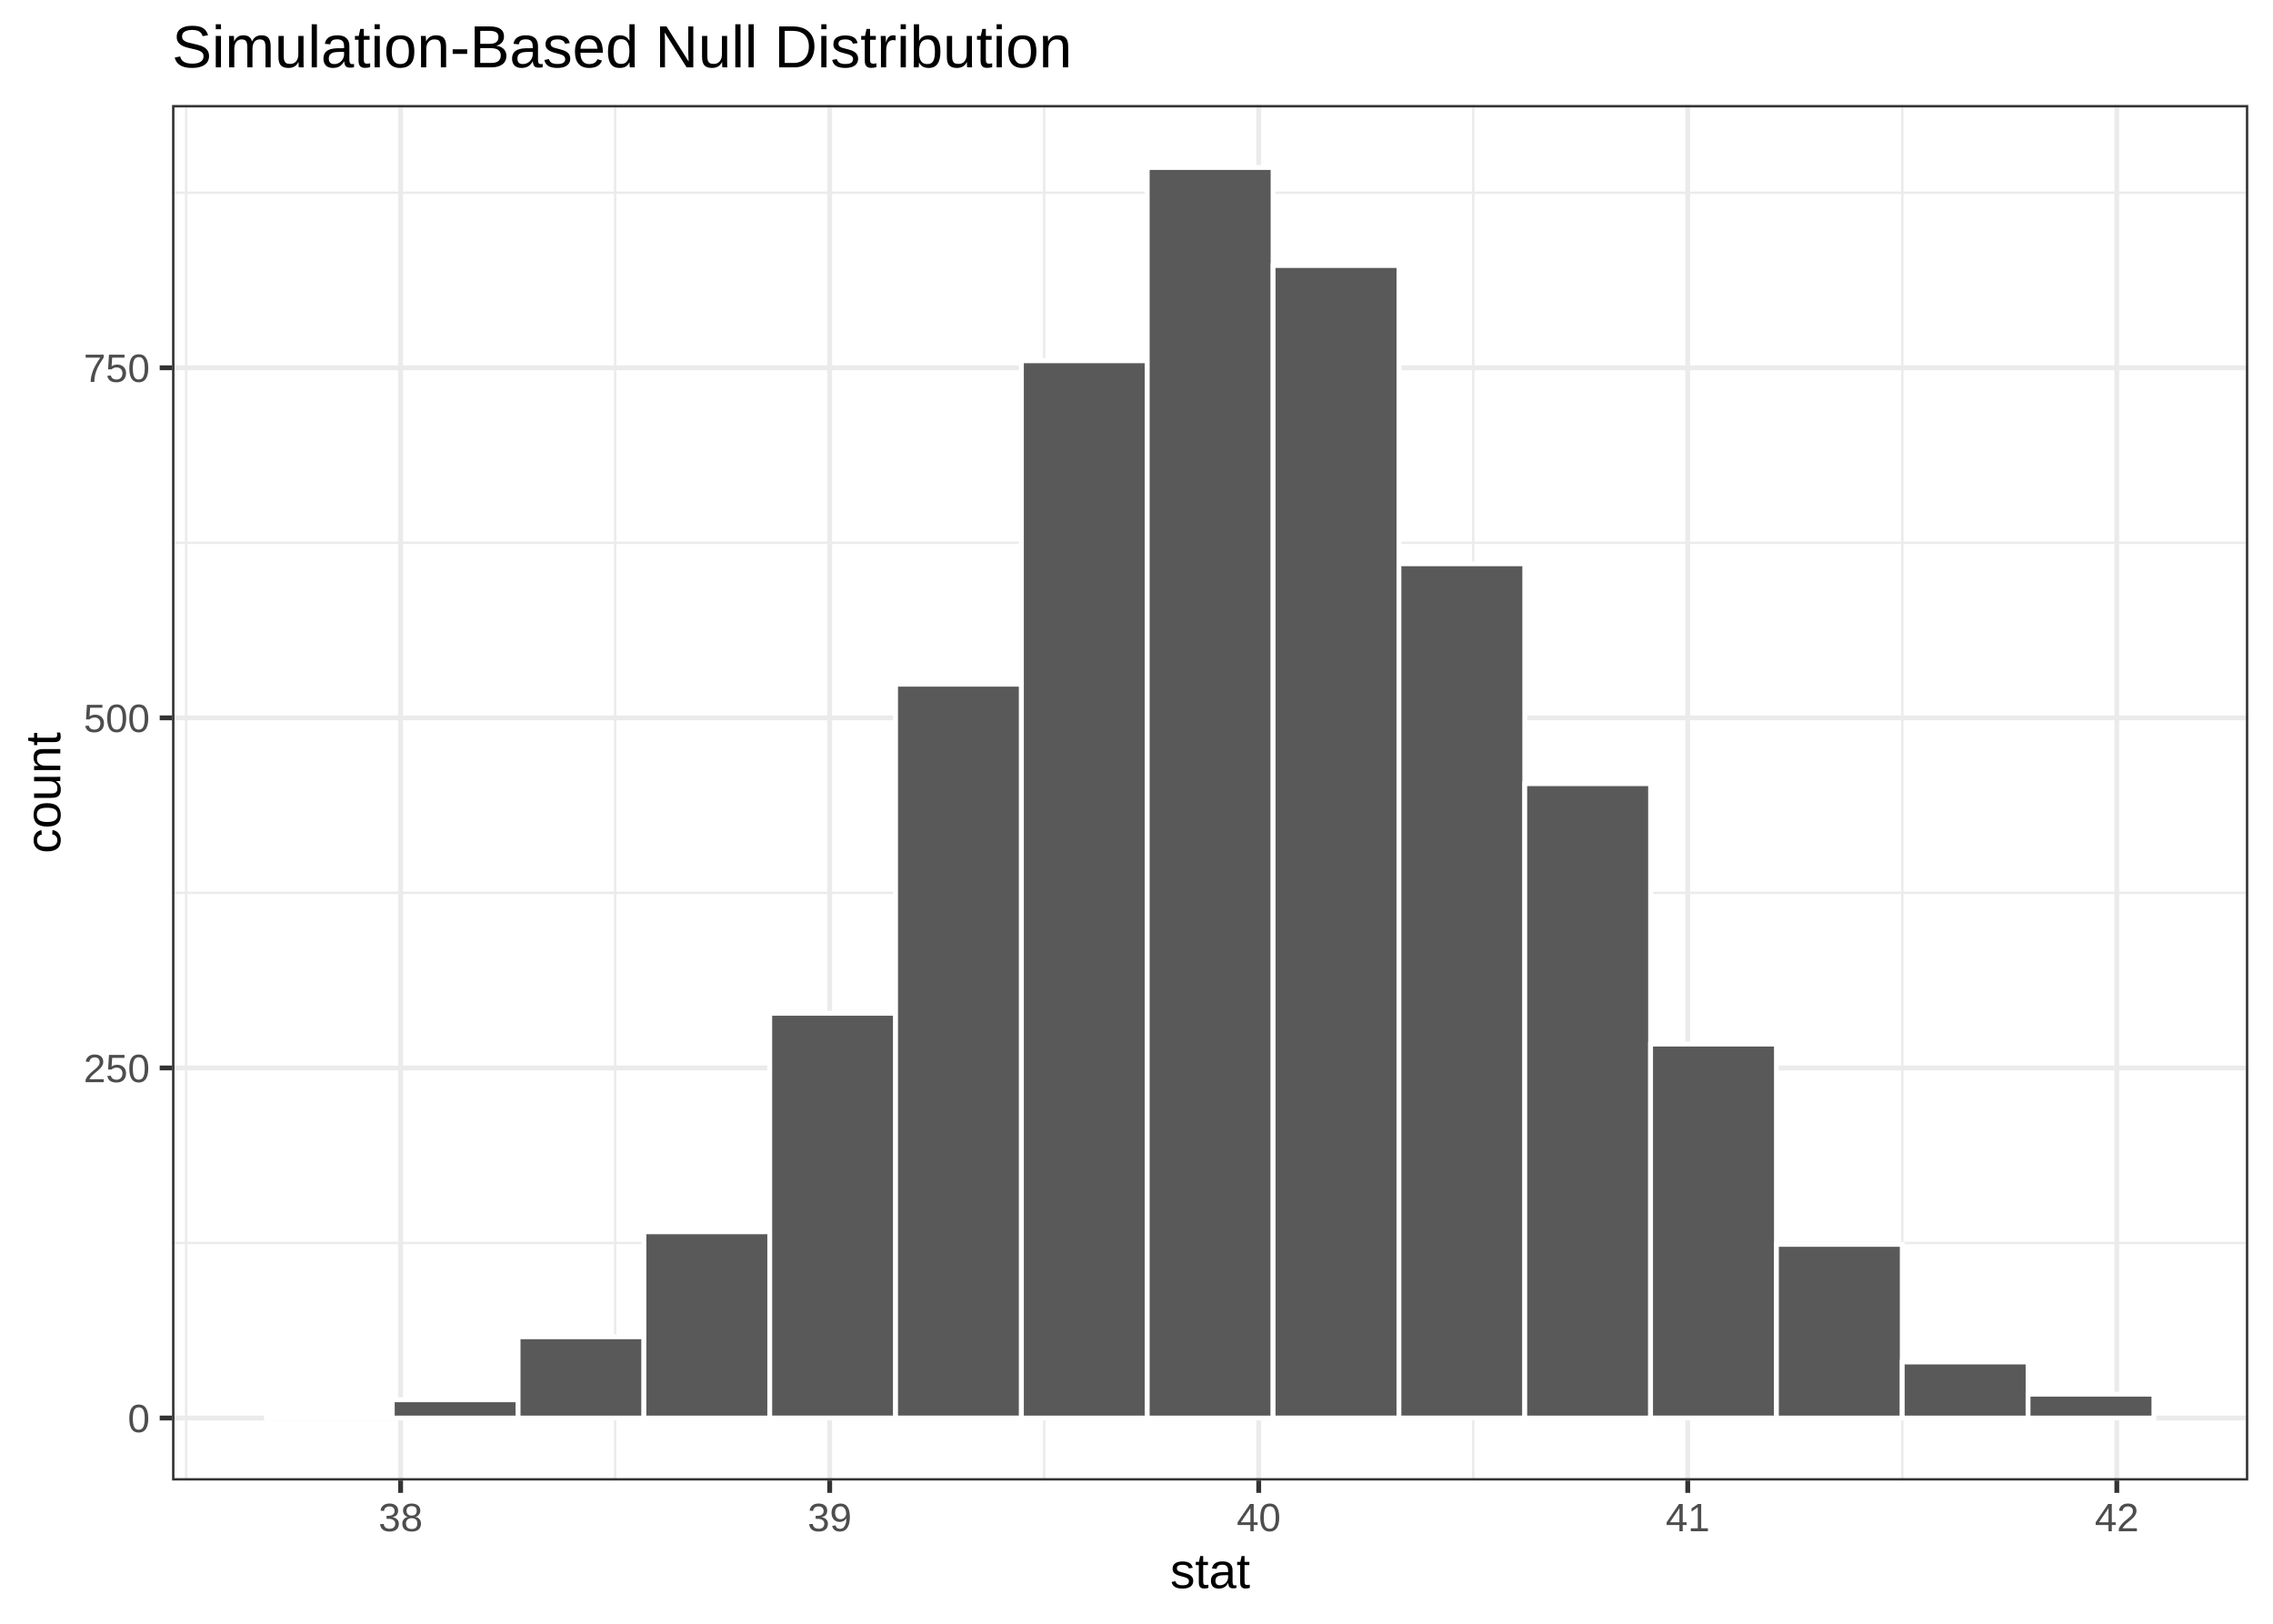
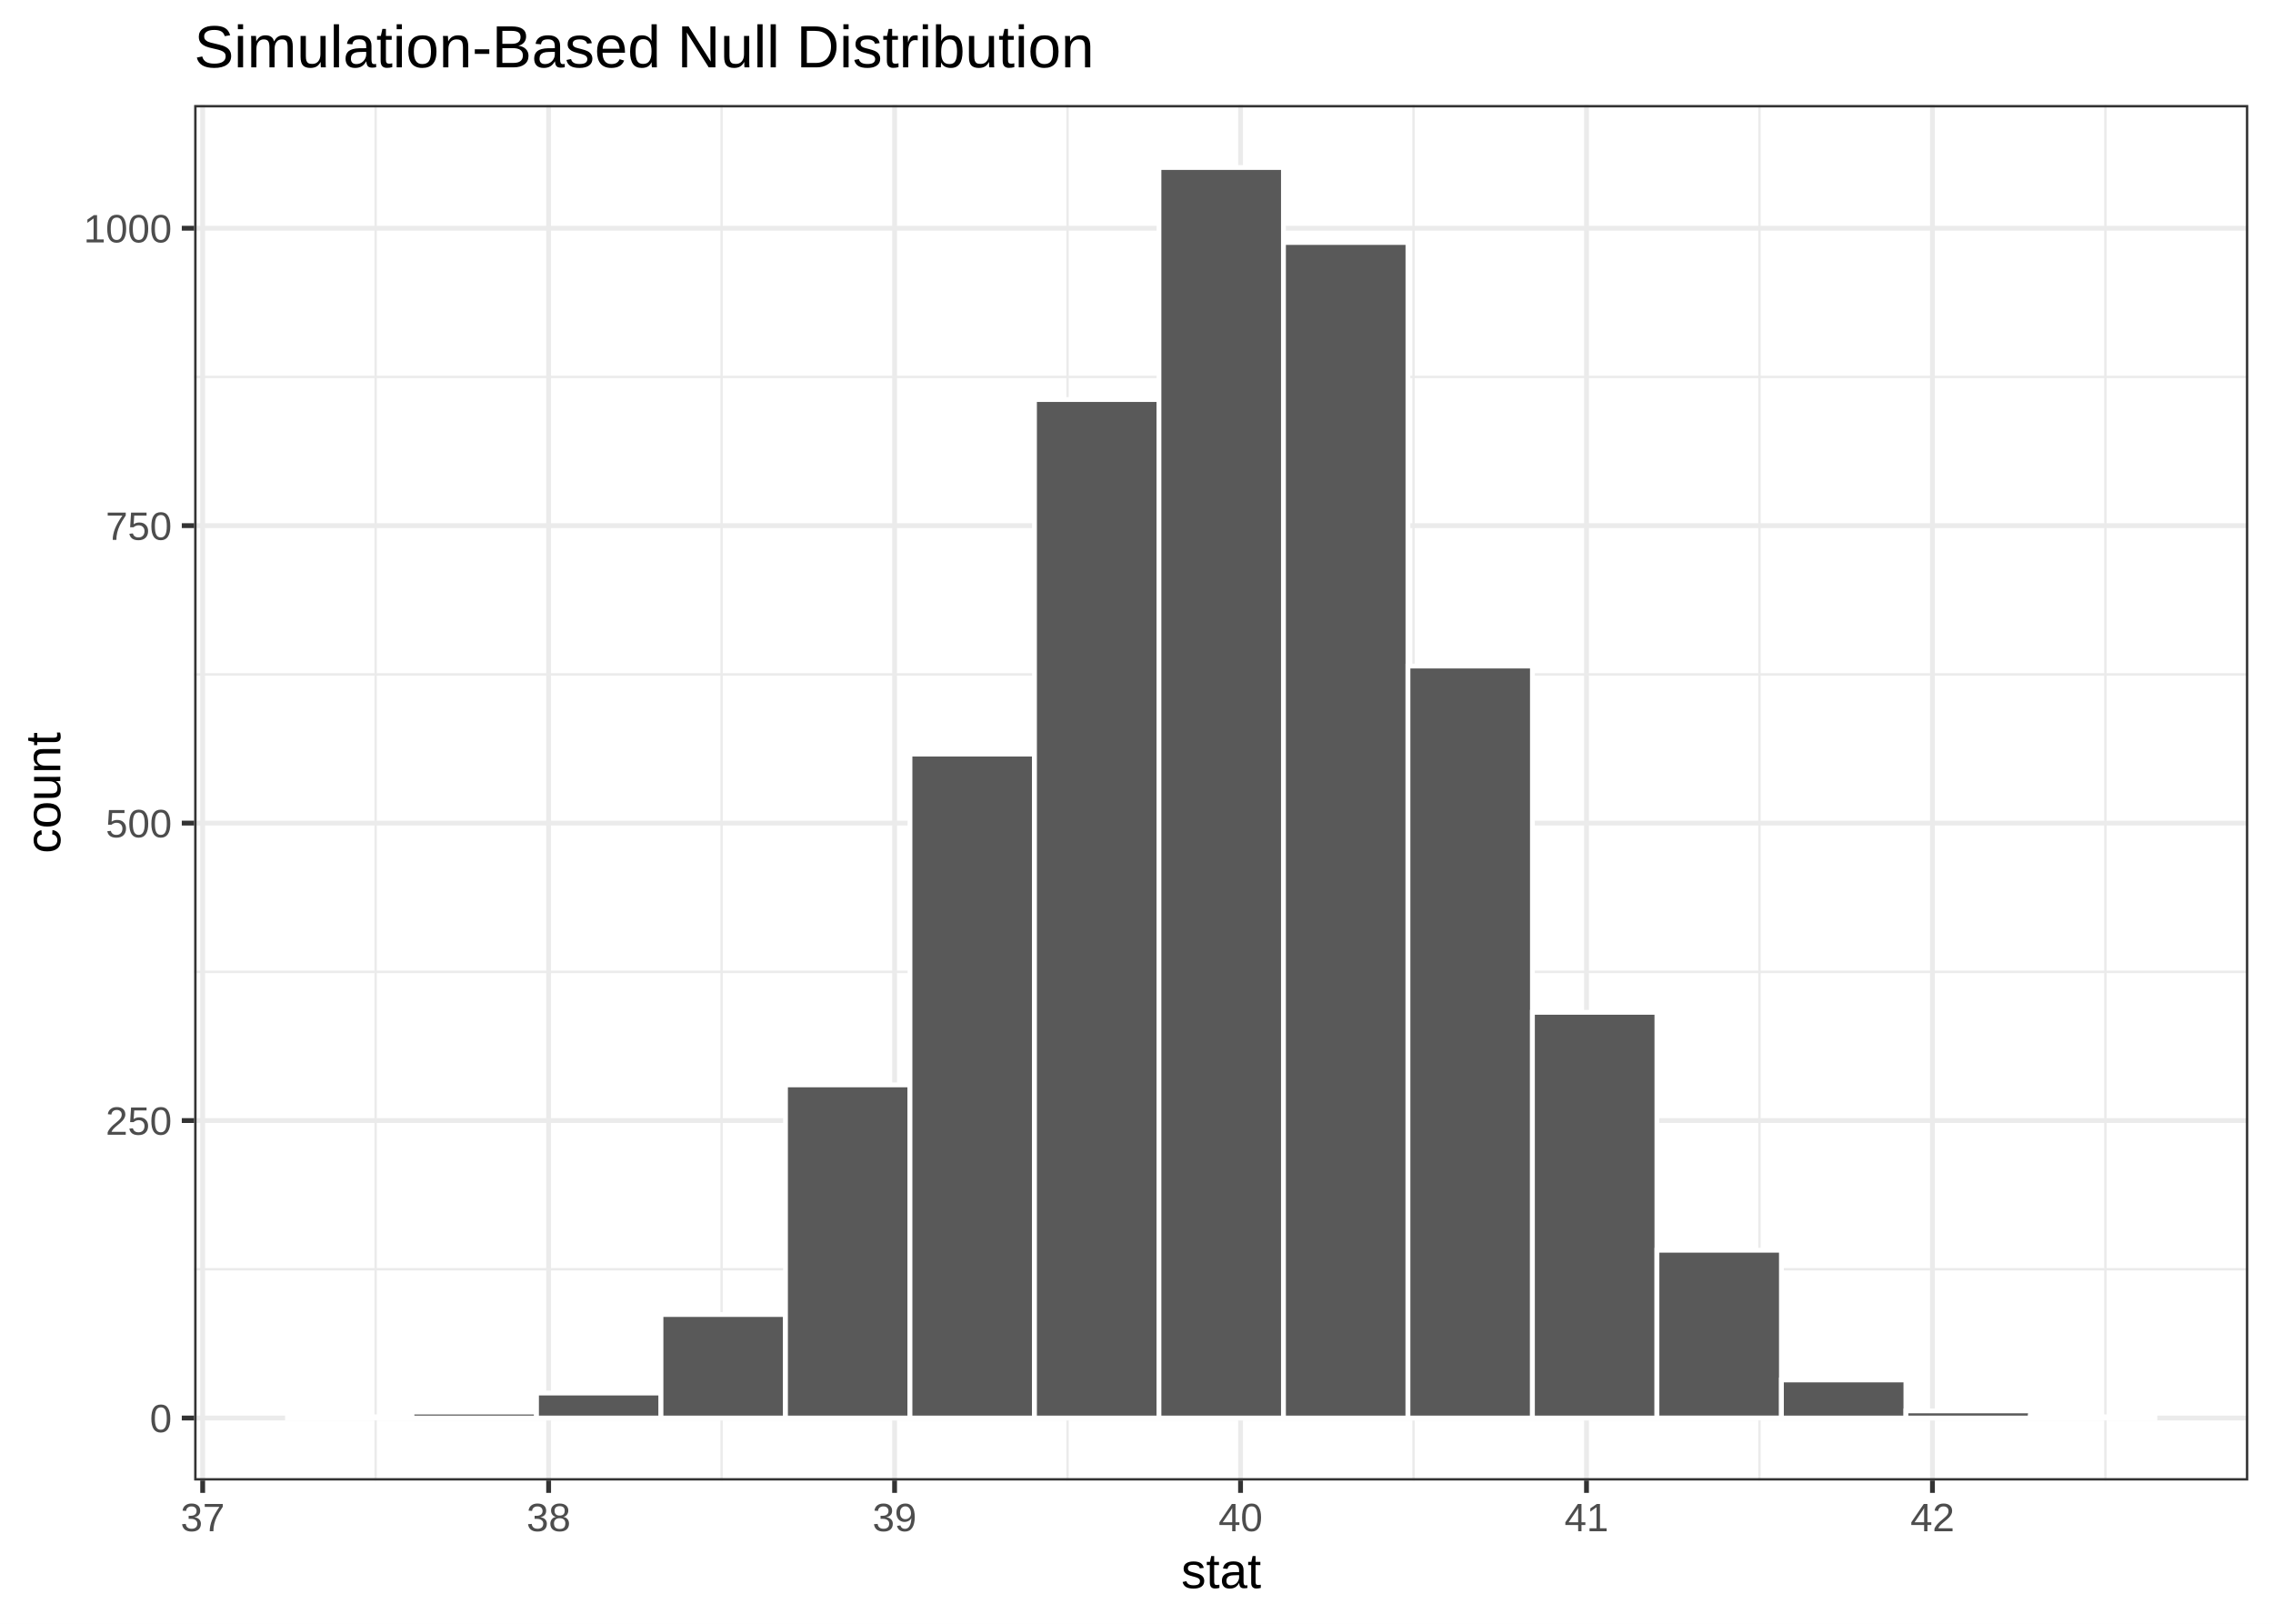
<svg xmlns="http://www.w3.org/2000/svg" class="svglite" width="504.00pt" height="360.00pt" viewBox="0 0 504.00 360.00">
  <defs>
    <style type="text/css">
    .svglite line, .svglite polyline, .svglite polygon, .svglite path, .svglite rect, .svglite circle {
      fill: none;
      stroke: #000000;
      stroke-linecap: round;
      stroke-linejoin: round;
      stroke-miterlimit: 10.00;
    }
    .svglite text {
      white-space: pre;
    }
  </style>
  </defs>
  <rect width="100%" height="100%" style="stroke: none; fill: none;" />
  <defs>
    <clipPath id="cpMC4wMHw1MDQuMDB8MC4wMHwzNjAuMDA=">
      <rect x="0.00" y="0.00" width="504.00" height="360.00" />
    </clipPath>
  </defs>
  <g clip-path="url(#cpMC4wMHw1MDQuMDB8MC4wMHwzNjAuMDA=)">
    <rect x="0.00" y="0.00" width="504.00" height="360.00" style="stroke-width: 1.07; stroke: #FFFFFF; fill: #FFFFFF;" />
  </g>
  <defs>
-     <clipPath id="cpMzguMTV8NDk4LjUyfDIzLjI4fDMyOC4yNQ==">
-       <rect x="38.15" y="23.28" width="460.37" height="304.97" />
+     <clipPath id="cpNDMuMDV8NDk4LjUyfDIzLjI4fDMyOC4yNQ==">
+       <rect x="43.05" y="23.28" width="455.47" height="304.97" />
    </clipPath>
  </defs>
-   <g clip-path="url(#cpMzguMTV8NDk4LjUyfDIzLjI4fDMyOC4yNQ==)">
-     <rect x="38.15" y="23.28" width="460.37" height="304.97" style="stroke-width: 1.07; stroke: none; fill: #FFFFFF;" />
-     <polyline points="38.15,275.58 498.52,275.58 " style="stroke-width: 0.53; stroke: #EBEBEB; stroke-linecap: butt;" />
-     <polyline points="38.15,197.96 498.52,197.96 " style="stroke-width: 0.53; stroke: #EBEBEB; stroke-linecap: butt;" />
-     <polyline points="38.15,120.35 498.52,120.35 " style="stroke-width: 0.53; stroke: #EBEBEB; stroke-linecap: butt;" />
-     <polyline points="38.15,42.73 498.52,42.73 " style="stroke-width: 0.53; stroke: #EBEBEB; stroke-linecap: butt;" />
-     <polyline points="41.27,328.25 41.27,23.28 " style="stroke-width: 0.53; stroke: #EBEBEB; stroke-linecap: butt;" />
-     <polyline points="136.40,328.25 136.40,23.28 " style="stroke-width: 0.53; stroke: #EBEBEB; stroke-linecap: butt;" />
-     <polyline points="231.53,328.25 231.53,23.28 " style="stroke-width: 0.53; stroke: #EBEBEB; stroke-linecap: butt;" />
-     <polyline points="326.67,328.25 326.67,23.28 " style="stroke-width: 0.53; stroke: #EBEBEB; stroke-linecap: butt;" />
-     <polyline points="421.80,328.25 421.80,23.28 " style="stroke-width: 0.53; stroke: #EBEBEB; stroke-linecap: butt;" />
-     <polyline points="38.15,314.39 498.52,314.39 " style="stroke-width: 1.07; stroke: #EBEBEB; stroke-linecap: butt;" />
-     <polyline points="38.15,236.77 498.52,236.77 " style="stroke-width: 1.07; stroke: #EBEBEB; stroke-linecap: butt;" />
-     <polyline points="38.15,159.16 498.52,159.16 " style="stroke-width: 1.07; stroke: #EBEBEB; stroke-linecap: butt;" />
-     <polyline points="38.15,81.54 498.52,81.54 " style="stroke-width: 1.07; stroke: #EBEBEB; stroke-linecap: butt;" />
-     <polyline points="88.83,328.25 88.83,23.28 " style="stroke-width: 1.07; stroke: #EBEBEB; stroke-linecap: butt;" />
-     <polyline points="183.97,328.25 183.97,23.28 " style="stroke-width: 1.07; stroke: #EBEBEB; stroke-linecap: butt;" />
-     <polyline points="279.10,328.25 279.10,23.28 " style="stroke-width: 1.07; stroke: #EBEBEB; stroke-linecap: butt;" />
-     <polyline points="374.23,328.25 374.23,23.28 " style="stroke-width: 1.07; stroke: #EBEBEB; stroke-linecap: butt;" />
-     <polyline points="469.37,328.25 469.37,23.28 " style="stroke-width: 1.07; stroke: #EBEBEB; stroke-linecap: butt;" />
-     <rect x="59.08" y="314.08" width="27.90" height="0.31" style="stroke-width: 1.07; stroke: #FFFFFF; stroke-linecap: square; stroke-linejoin: miter; fill: #595959;" />
-     <rect x="86.98" y="310.35" width="27.90" height="4.04" style="stroke-width: 1.07; stroke: #FFFFFF; stroke-linecap: square; stroke-linejoin: miter; fill: #595959;" />
-     <rect x="114.88" y="296.38" width="27.90" height="18.01" style="stroke-width: 1.07; stroke: #FFFFFF; stroke-linecap: square; stroke-linejoin: miter; fill: #595959;" />
-     <rect x="142.78" y="273.10" width="27.90" height="41.29" style="stroke-width: 1.07; stroke: #FFFFFF; stroke-linecap: square; stroke-linejoin: miter; fill: #595959;" />
-     <rect x="170.68" y="224.66" width="27.90" height="89.72" style="stroke-width: 1.07; stroke: #FFFFFF; stroke-linecap: square; stroke-linejoin: miter; fill: #595959;" />
-     <rect x="198.58" y="151.70" width="27.90" height="162.68" style="stroke-width: 1.07; stroke: #FFFFFF; stroke-linecap: square; stroke-linejoin: miter; fill: #595959;" />
-     <rect x="226.48" y="79.99" width="27.90" height="234.40" style="stroke-width: 1.07; stroke: #FFFFFF; stroke-linecap: square; stroke-linejoin: miter; fill: #595959;" />
-     <rect x="254.38" y="37.14" width="27.90" height="277.25" style="stroke-width: 1.07; stroke: #FFFFFF; stroke-linecap: square; stroke-linejoin: miter; fill: #595959;" />
-     <rect x="282.29" y="58.87" width="27.90" height="255.51" style="stroke-width: 1.07; stroke: #FFFFFF; stroke-linecap: square; stroke-linejoin: miter; fill: #595959;" />
-     <rect x="310.19" y="125.00" width="27.90" height="189.38" style="stroke-width: 1.07; stroke: #FFFFFF; stroke-linecap: square; stroke-linejoin: miter; fill: #595959;" />
-     <rect x="338.09" y="173.75" width="27.90" height="140.64" style="stroke-width: 1.07; stroke: #FFFFFF; stroke-linecap: square; stroke-linejoin: miter; fill: #595959;" />
-     <rect x="365.99" y="231.49" width="27.90" height="82.89" style="stroke-width: 1.07; stroke: #FFFFFF; stroke-linecap: square; stroke-linejoin: miter; fill: #595959;" />
-     <rect x="393.89" y="275.89" width="27.90" height="38.50" style="stroke-width: 1.07; stroke: #FFFFFF; stroke-linecap: square; stroke-linejoin: miter; fill: #595959;" />
-     <rect x="421.79" y="301.97" width="27.90" height="12.42" style="stroke-width: 1.07; stroke: #FFFFFF; stroke-linecap: square; stroke-linejoin: miter; fill: #595959;" />
-     <rect x="449.69" y="309.11" width="27.90" height="5.28" style="stroke-width: 1.07; stroke: #FFFFFF; stroke-linecap: square; stroke-linejoin: miter; fill: #595959;" />
-     <rect x="38.15" y="23.28" width="460.37" height="304.97" style="stroke-width: 1.07; stroke: #333333;" />
+   <g clip-path="url(#cpNDMuMDV8NDk4LjUyfDIzLjI4fDMyOC4yNQ==)">
+     <rect x="43.05" y="23.28" width="455.47" height="304.97" style="stroke-width: 1.07; stroke: none; fill: #FFFFFF;" />
+     <polyline points="43.05,281.41 498.52,281.41 " style="stroke-width: 0.53; stroke: #EBEBEB; stroke-linecap: butt;" />
+     <polyline points="43.05,215.47 498.52,215.47 " style="stroke-width: 0.53; stroke: #EBEBEB; stroke-linecap: butt;" />
+     <polyline points="43.05,149.52 498.52,149.52 " style="stroke-width: 0.53; stroke: #EBEBEB; stroke-linecap: butt;" />
+     <polyline points="43.05,83.57 498.52,83.57 " style="stroke-width: 0.53; stroke: #EBEBEB; stroke-linecap: butt;" />
+     <polyline points="83.29,328.25 83.29,23.28 " style="stroke-width: 0.53; stroke: #EBEBEB; stroke-linecap: butt;" />
+     <polyline points="160.00,328.25 160.00,23.28 " style="stroke-width: 0.53; stroke: #EBEBEB; stroke-linecap: butt;" />
+     <polyline points="236.71,328.25 236.71,23.28 " style="stroke-width: 0.53; stroke: #EBEBEB; stroke-linecap: butt;" />
+     <polyline points="313.42,328.25 313.42,23.28 " style="stroke-width: 0.53; stroke: #EBEBEB; stroke-linecap: butt;" />
+     <polyline points="390.13,328.25 390.13,23.28 " style="stroke-width: 0.53; stroke: #EBEBEB; stroke-linecap: butt;" />
+     <polyline points="466.84,328.25 466.84,23.28 " style="stroke-width: 0.53; stroke: #EBEBEB; stroke-linecap: butt;" />
+     <polyline points="43.05,314.39 498.52,314.39 " style="stroke-width: 1.07; stroke: #EBEBEB; stroke-linecap: butt;" />
+     <polyline points="43.05,248.44 498.52,248.44 " style="stroke-width: 1.07; stroke: #EBEBEB; stroke-linecap: butt;" />
+     <polyline points="43.05,182.49 498.52,182.49 " style="stroke-width: 1.07; stroke: #EBEBEB; stroke-linecap: butt;" />
+     <polyline points="43.05,116.54 498.52,116.54 " style="stroke-width: 1.07; stroke: #EBEBEB; stroke-linecap: butt;" />
+     <polyline points="43.05,50.60 498.52,50.60 " style="stroke-width: 1.07; stroke: #EBEBEB; stroke-linecap: butt;" />
+     <polyline points="44.94,328.25 44.94,23.28 " style="stroke-width: 1.07; stroke: #EBEBEB; stroke-linecap: butt;" />
+     <polyline points="121.65,328.25 121.65,23.28 " style="stroke-width: 1.07; stroke: #EBEBEB; stroke-linecap: butt;" />
+     <polyline points="198.36,328.25 198.36,23.28 " style="stroke-width: 1.07; stroke: #EBEBEB; stroke-linecap: butt;" />
+     <polyline points="275.07,328.25 275.07,23.28 " style="stroke-width: 1.07; stroke: #EBEBEB; stroke-linecap: butt;" />
+     <polyline points="351.78,328.25 351.78,23.28 " style="stroke-width: 1.07; stroke: #EBEBEB; stroke-linecap: butt;" />
+     <polyline points="428.49,328.25 428.49,23.28 " style="stroke-width: 1.07; stroke: #EBEBEB; stroke-linecap: butt;" />
+     <rect x="63.75" y="314.12" width="27.60" height="0.26" style="stroke-width: 1.07; stroke: #FFFFFF; stroke-linecap: square; stroke-linejoin: miter; fill: #595959;" />
+     <rect x="91.35" y="313.07" width="27.60" height="1.32" style="stroke-width: 1.07; stroke: #FFFFFF; stroke-linecap: square; stroke-linejoin: miter; fill: #595959;" />
+     <rect x="118.96" y="308.85" width="27.60" height="5.54" style="stroke-width: 1.07; stroke: #FFFFFF; stroke-linecap: square; stroke-linejoin: miter; fill: #595959;" />
+     <rect x="146.56" y="291.44" width="27.60" height="22.95" style="stroke-width: 1.07; stroke: #FFFFFF; stroke-linecap: square; stroke-linejoin: miter; fill: #595959;" />
+     <rect x="174.17" y="240.53" width="27.60" height="73.86" style="stroke-width: 1.07; stroke: #FFFFFF; stroke-linecap: square; stroke-linejoin: miter; fill: #595959;" />
+     <rect x="201.77" y="167.19" width="27.60" height="147.20" style="stroke-width: 1.07; stroke: #FFFFFF; stroke-linecap: square; stroke-linejoin: miter; fill: #595959;" />
+     <rect x="229.38" y="88.58" width="27.60" height="225.81" style="stroke-width: 1.07; stroke: #FFFFFF; stroke-linecap: square; stroke-linejoin: miter; fill: #595959;" />
+     <rect x="256.98" y="37.14" width="27.60" height="277.25" style="stroke-width: 1.07; stroke: #FFFFFF; stroke-linecap: square; stroke-linejoin: miter; fill: #595959;" />
+     <rect x="284.59" y="53.76" width="27.60" height="260.63" style="stroke-width: 1.07; stroke: #FFFFFF; stroke-linecap: square; stroke-linejoin: miter; fill: #595959;" />
+     <rect x="312.19" y="147.67" width="27.60" height="166.72" style="stroke-width: 1.07; stroke: #FFFFFF; stroke-linecap: square; stroke-linejoin: miter; fill: #595959;" />
+     <rect x="339.79" y="224.44" width="27.60" height="89.95" style="stroke-width: 1.07; stroke: #FFFFFF; stroke-linecap: square; stroke-linejoin: miter; fill: #595959;" />
+     <rect x="367.40" y="277.19" width="27.60" height="37.19" style="stroke-width: 1.07; stroke: #FFFFFF; stroke-linecap: square; stroke-linejoin: miter; fill: #595959;" />
+     <rect x="395.00" y="305.95" width="27.60" height="8.44" style="stroke-width: 1.07; stroke: #FFFFFF; stroke-linecap: square; stroke-linejoin: miter; fill: #595959;" />
+     <rect x="422.61" y="312.81" width="27.60" height="1.58" style="stroke-width: 1.07; stroke: #FFFFFF; stroke-linecap: square; stroke-linejoin: miter; fill: #595959;" />
+     <rect x="450.21" y="314.12" width="27.60" height="0.26" style="stroke-width: 1.07; stroke: #FFFFFF; stroke-linecap: square; stroke-linejoin: miter; fill: #595959;" />
+     <rect x="43.05" y="23.28" width="455.47" height="304.97" style="stroke-width: 1.07; stroke: #333333;" />
  </g>
  <g clip-path="url(#cpMC4wMHw1MDQuMDB8MC4wMHwzNjAuMDA=)">
-     <text x="33.22" y="317.54" text-anchor="end" style="font-size: 8.80px;fill: #4D4D4D; font-family: &quot;Arial&quot;;" textLength="4.90px" lengthAdjust="spacingAndGlyphs">0</text>
-     <text x="33.22" y="239.93" text-anchor="end" style="font-size: 8.80px;fill: #4D4D4D; font-family: &quot;Arial&quot;;" textLength="14.69px" lengthAdjust="spacingAndGlyphs">250</text>
-     <text x="33.22" y="162.31" text-anchor="end" style="font-size: 8.80px;fill: #4D4D4D; font-family: &quot;Arial&quot;;" textLength="14.69px" lengthAdjust="spacingAndGlyphs">500</text>
-     <text x="33.22" y="84.69" text-anchor="end" style="font-size: 8.80px;fill: #4D4D4D; font-family: &quot;Arial&quot;;" textLength="14.69px" lengthAdjust="spacingAndGlyphs">750</text>
-     <polyline points="35.41,314.39 38.15,314.39 " style="stroke-width: 1.07; stroke: #333333; stroke-linecap: butt;" />
-     <polyline points="35.41,236.77 38.15,236.77 " style="stroke-width: 1.07; stroke: #333333; stroke-linecap: butt;" />
-     <polyline points="35.41,159.16 38.15,159.16 " style="stroke-width: 1.07; stroke: #333333; stroke-linecap: butt;" />
-     <polyline points="35.41,81.54 38.15,81.54 " style="stroke-width: 1.07; stroke: #333333; stroke-linecap: butt;" />
-     <polyline points="88.83,330.99 88.83,328.25 " style="stroke-width: 1.07; stroke: #333333; stroke-linecap: butt;" />
-     <polyline points="183.97,330.99 183.97,328.25 " style="stroke-width: 1.07; stroke: #333333; stroke-linecap: butt;" />
-     <polyline points="279.10,330.99 279.10,328.25 " style="stroke-width: 1.07; stroke: #333333; stroke-linecap: butt;" />
-     <polyline points="374.23,330.99 374.23,328.25 " style="stroke-width: 1.07; stroke: #333333; stroke-linecap: butt;" />
-     <polyline points="469.37,330.99 469.37,328.25 " style="stroke-width: 1.07; stroke: #333333; stroke-linecap: butt;" />
-     <text x="88.83" y="339.49" text-anchor="middle" style="font-size: 8.80px;fill: #4D4D4D; font-family: &quot;Arial&quot;;" textLength="9.79px" lengthAdjust="spacingAndGlyphs">38</text>
-     <text x="183.97" y="339.49" text-anchor="middle" style="font-size: 8.80px;fill: #4D4D4D; font-family: &quot;Arial&quot;;" textLength="9.79px" lengthAdjust="spacingAndGlyphs">39</text>
-     <text x="279.10" y="339.49" text-anchor="middle" style="font-size: 8.80px;fill: #4D4D4D; font-family: &quot;Arial&quot;;" textLength="9.79px" lengthAdjust="spacingAndGlyphs">40</text>
-     <text x="374.23" y="339.49" text-anchor="middle" style="font-size: 8.80px;fill: #4D4D4D; font-family: &quot;Arial&quot;;" textLength="9.79px" lengthAdjust="spacingAndGlyphs">41</text>
-     <text x="469.37" y="339.49" text-anchor="middle" style="font-size: 8.80px;fill: #4D4D4D; font-family: &quot;Arial&quot;;" textLength="9.79px" lengthAdjust="spacingAndGlyphs">42</text>
-     <text x="268.34" y="352.10" text-anchor="middle" style="font-size: 11.00px; font-family: &quot;Arial&quot;;" textLength="17.73px" lengthAdjust="spacingAndGlyphs">stat</text>
+     <text x="38.11" y="317.54" text-anchor="end" style="font-size: 8.80px;fill: #4D4D4D; font-family: &quot;Arial&quot;;" textLength="4.90px" lengthAdjust="spacingAndGlyphs">0</text>
+     <text x="38.11" y="251.59" text-anchor="end" style="font-size: 8.80px;fill: #4D4D4D; font-family: &quot;Arial&quot;;" textLength="14.69px" lengthAdjust="spacingAndGlyphs">250</text>
+     <text x="38.11" y="185.65" text-anchor="end" style="font-size: 8.80px;fill: #4D4D4D; font-family: &quot;Arial&quot;;" textLength="14.69px" lengthAdjust="spacingAndGlyphs">500</text>
+     <text x="38.11" y="119.70" text-anchor="end" style="font-size: 8.80px;fill: #4D4D4D; font-family: &quot;Arial&quot;;" textLength="14.69px" lengthAdjust="spacingAndGlyphs">750</text>
+     <text x="38.11" y="53.75" text-anchor="end" style="font-size: 8.80px;fill: #4D4D4D; font-family: &quot;Arial&quot;;" textLength="19.58px" lengthAdjust="spacingAndGlyphs">1000</text>
+     <polyline points="40.31,314.39 43.05,314.39 " style="stroke-width: 1.07; stroke: #333333; stroke-linecap: butt;" />
+     <polyline points="40.31,248.44 43.05,248.44 " style="stroke-width: 1.07; stroke: #333333; stroke-linecap: butt;" />
+     <polyline points="40.31,182.49 43.05,182.49 " style="stroke-width: 1.07; stroke: #333333; stroke-linecap: butt;" />
+     <polyline points="40.31,116.54 43.05,116.54 " style="stroke-width: 1.07; stroke: #333333; stroke-linecap: butt;" />
+     <polyline points="40.31,50.60 43.05,50.60 " style="stroke-width: 1.07; stroke: #333333; stroke-linecap: butt;" />
+     <polyline points="44.94,330.99 44.94,328.25 " style="stroke-width: 1.07; stroke: #333333; stroke-linecap: butt;" />
+     <polyline points="121.65,330.99 121.65,328.25 " style="stroke-width: 1.07; stroke: #333333; stroke-linecap: butt;" />
+     <polyline points="198.36,330.99 198.36,328.25 " style="stroke-width: 1.07; stroke: #333333; stroke-linecap: butt;" />
+     <polyline points="275.07,330.99 275.07,328.25 " style="stroke-width: 1.07; stroke: #333333; stroke-linecap: butt;" />
+     <polyline points="351.78,330.99 351.78,328.25 " style="stroke-width: 1.07; stroke: #333333; stroke-linecap: butt;" />
+     <polyline points="428.49,330.99 428.49,328.25 " style="stroke-width: 1.07; stroke: #333333; stroke-linecap: butt;" />
+     <text x="44.94" y="339.49" text-anchor="middle" style="font-size: 8.80px;fill: #4D4D4D; font-family: &quot;Arial&quot;;" textLength="9.79px" lengthAdjust="spacingAndGlyphs">37</text>
+     <text x="121.65" y="339.49" text-anchor="middle" style="font-size: 8.80px;fill: #4D4D4D; font-family: &quot;Arial&quot;;" textLength="9.79px" lengthAdjust="spacingAndGlyphs">38</text>
+     <text x="198.36" y="339.49" text-anchor="middle" style="font-size: 8.80px;fill: #4D4D4D; font-family: &quot;Arial&quot;;" textLength="9.79px" lengthAdjust="spacingAndGlyphs">39</text>
+     <text x="275.07" y="339.49" text-anchor="middle" style="font-size: 8.80px;fill: #4D4D4D; font-family: &quot;Arial&quot;;" textLength="9.79px" lengthAdjust="spacingAndGlyphs">40</text>
+     <text x="351.78" y="339.49" text-anchor="middle" style="font-size: 8.80px;fill: #4D4D4D; font-family: &quot;Arial&quot;;" textLength="9.79px" lengthAdjust="spacingAndGlyphs">41</text>
+     <text x="428.49" y="339.49" text-anchor="middle" style="font-size: 8.80px;fill: #4D4D4D; font-family: &quot;Arial&quot;;" textLength="9.79px" lengthAdjust="spacingAndGlyphs">42</text>
+     <text x="270.78" y="352.10" text-anchor="middle" style="font-size: 11.00px; font-family: &quot;Arial&quot;;" textLength="17.73px" lengthAdjust="spacingAndGlyphs">stat</text>
    <text transform="translate(13.37,175.77) rotate(-90)" text-anchor="middle" style="font-size: 11.00px; font-family: &quot;Arial&quot;;" textLength="26.91px" lengthAdjust="spacingAndGlyphs">count</text>
-     <text x="38.15" y="14.94" style="font-size: 13.20px; font-family: &quot;Arial&quot;;" textLength="199.42px" lengthAdjust="spacingAndGlyphs">Simulation-Based Null Distribution</text>
+     <text x="43.05" y="14.94" style="font-size: 13.20px; font-family: &quot;Arial&quot;;" textLength="199.42px" lengthAdjust="spacingAndGlyphs">Simulation-Based Null Distribution</text>
  </g>
</svg>
